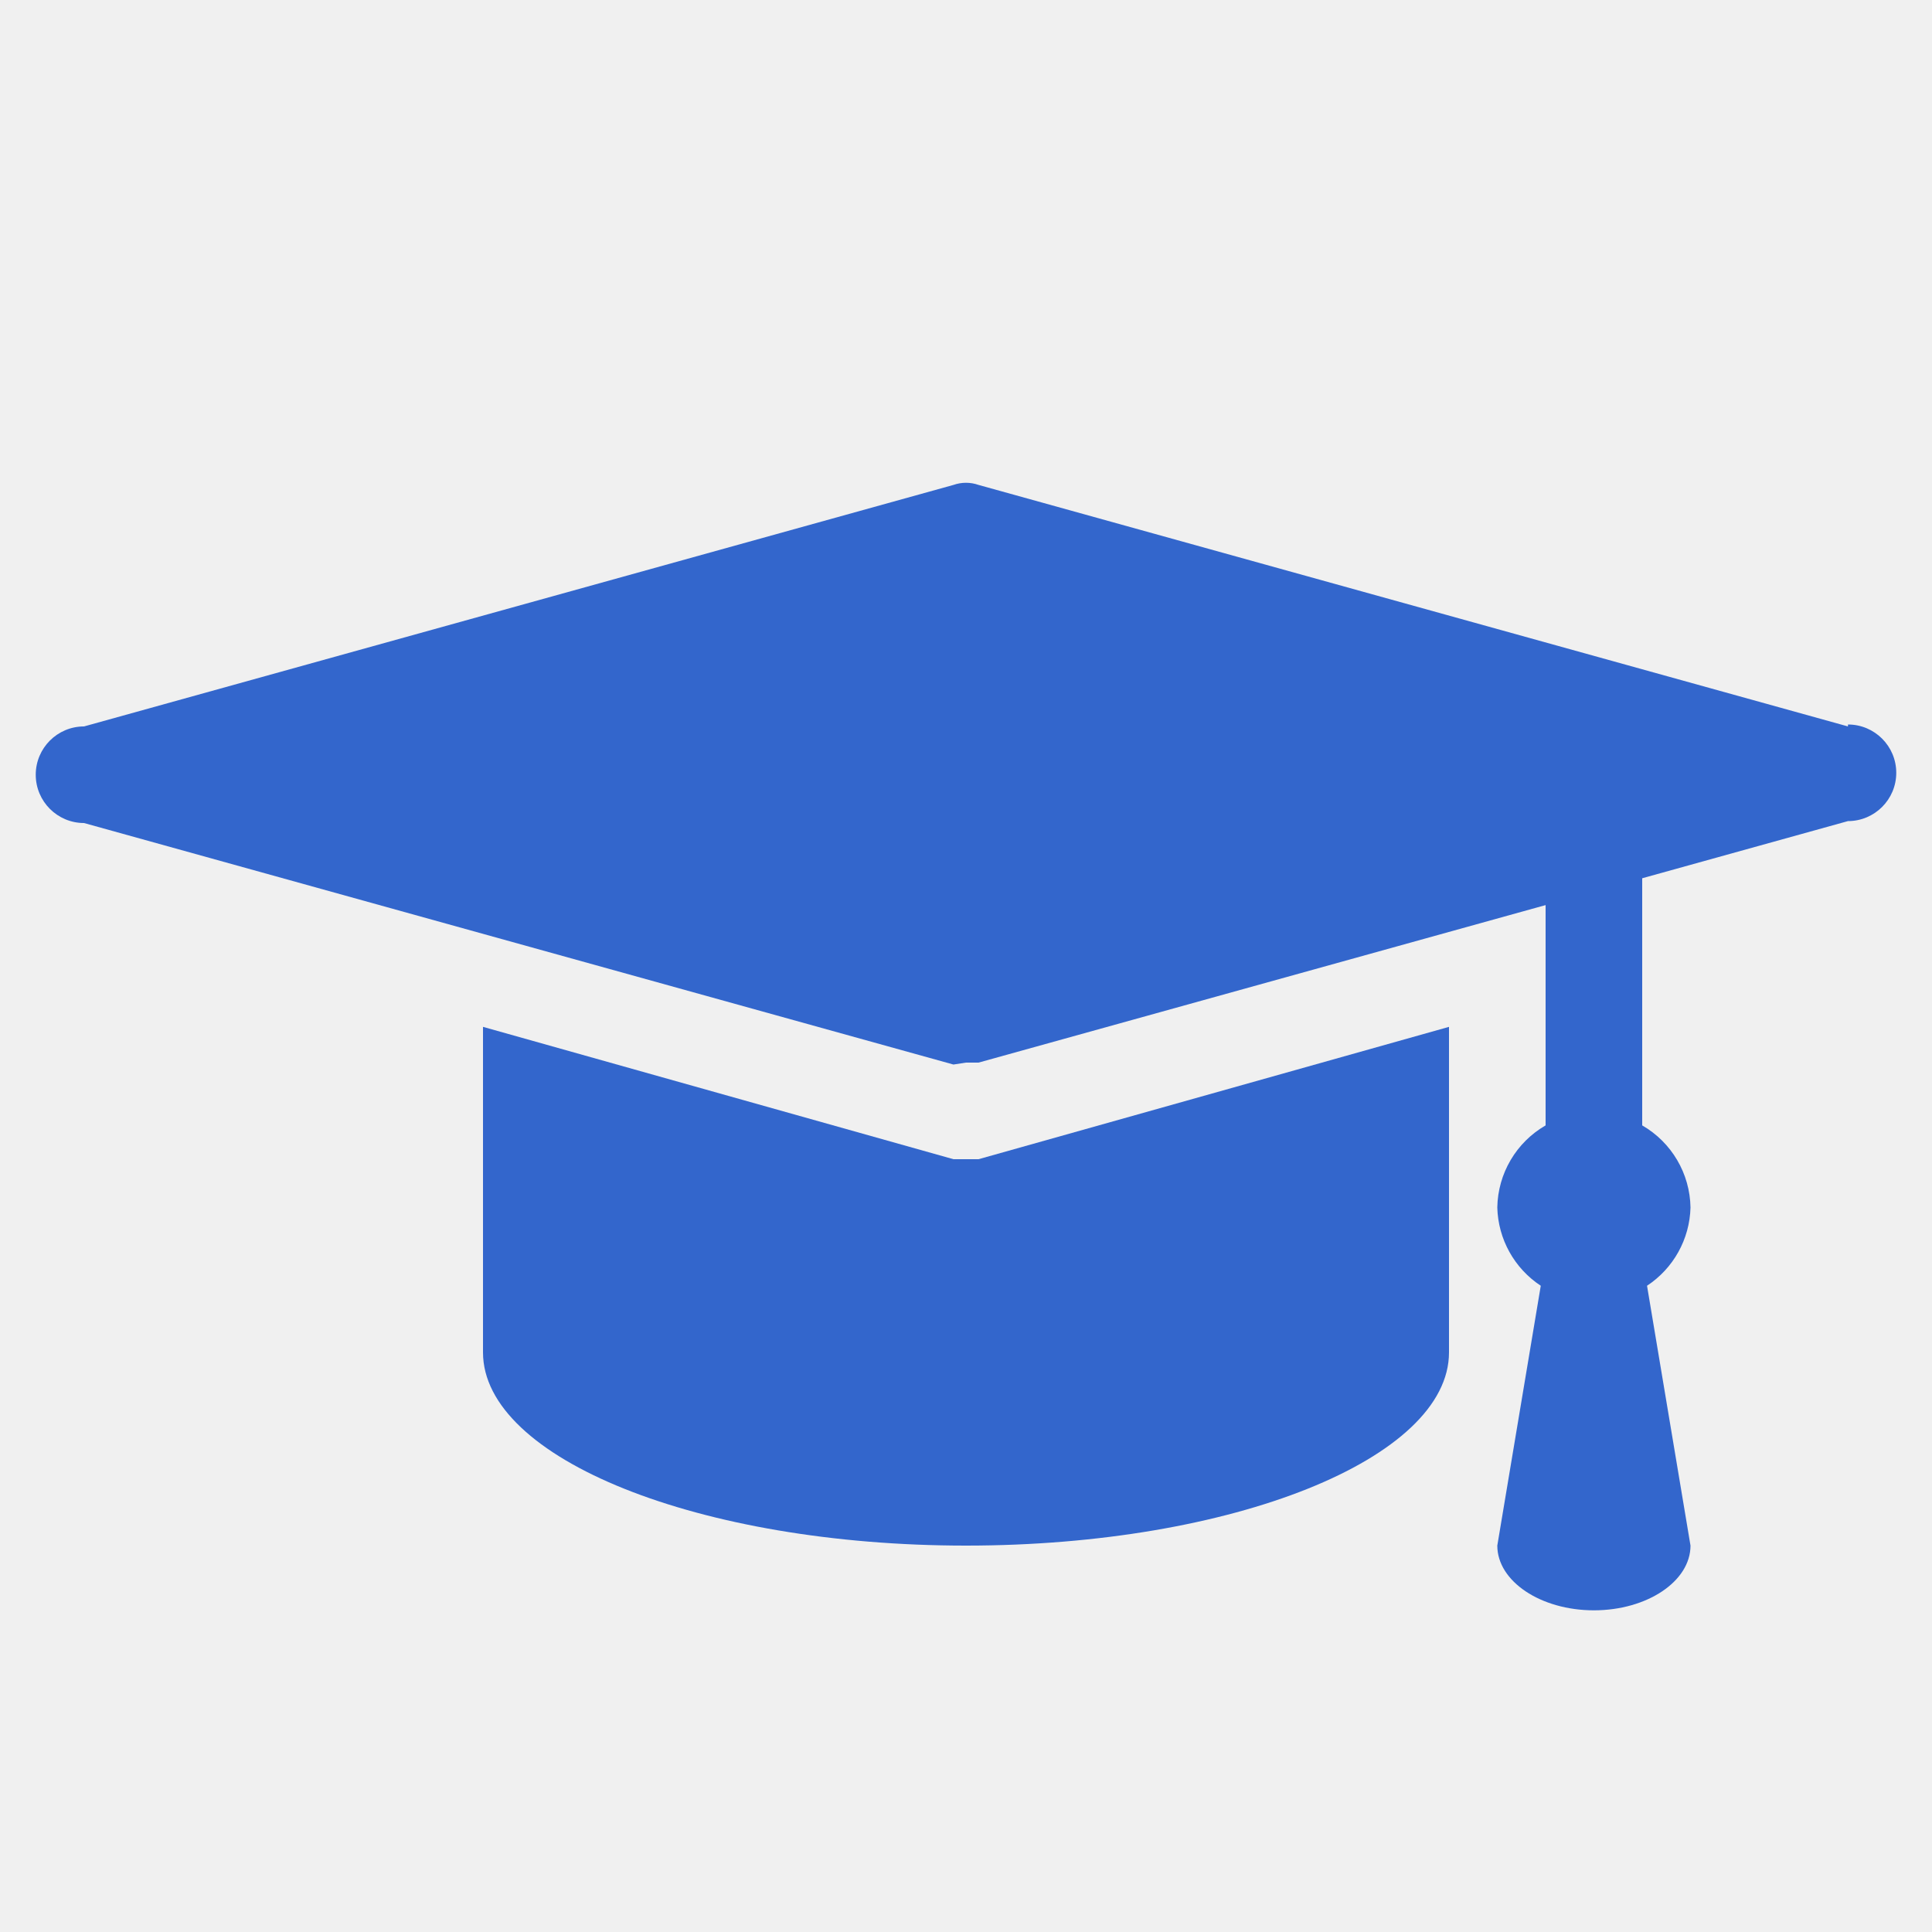
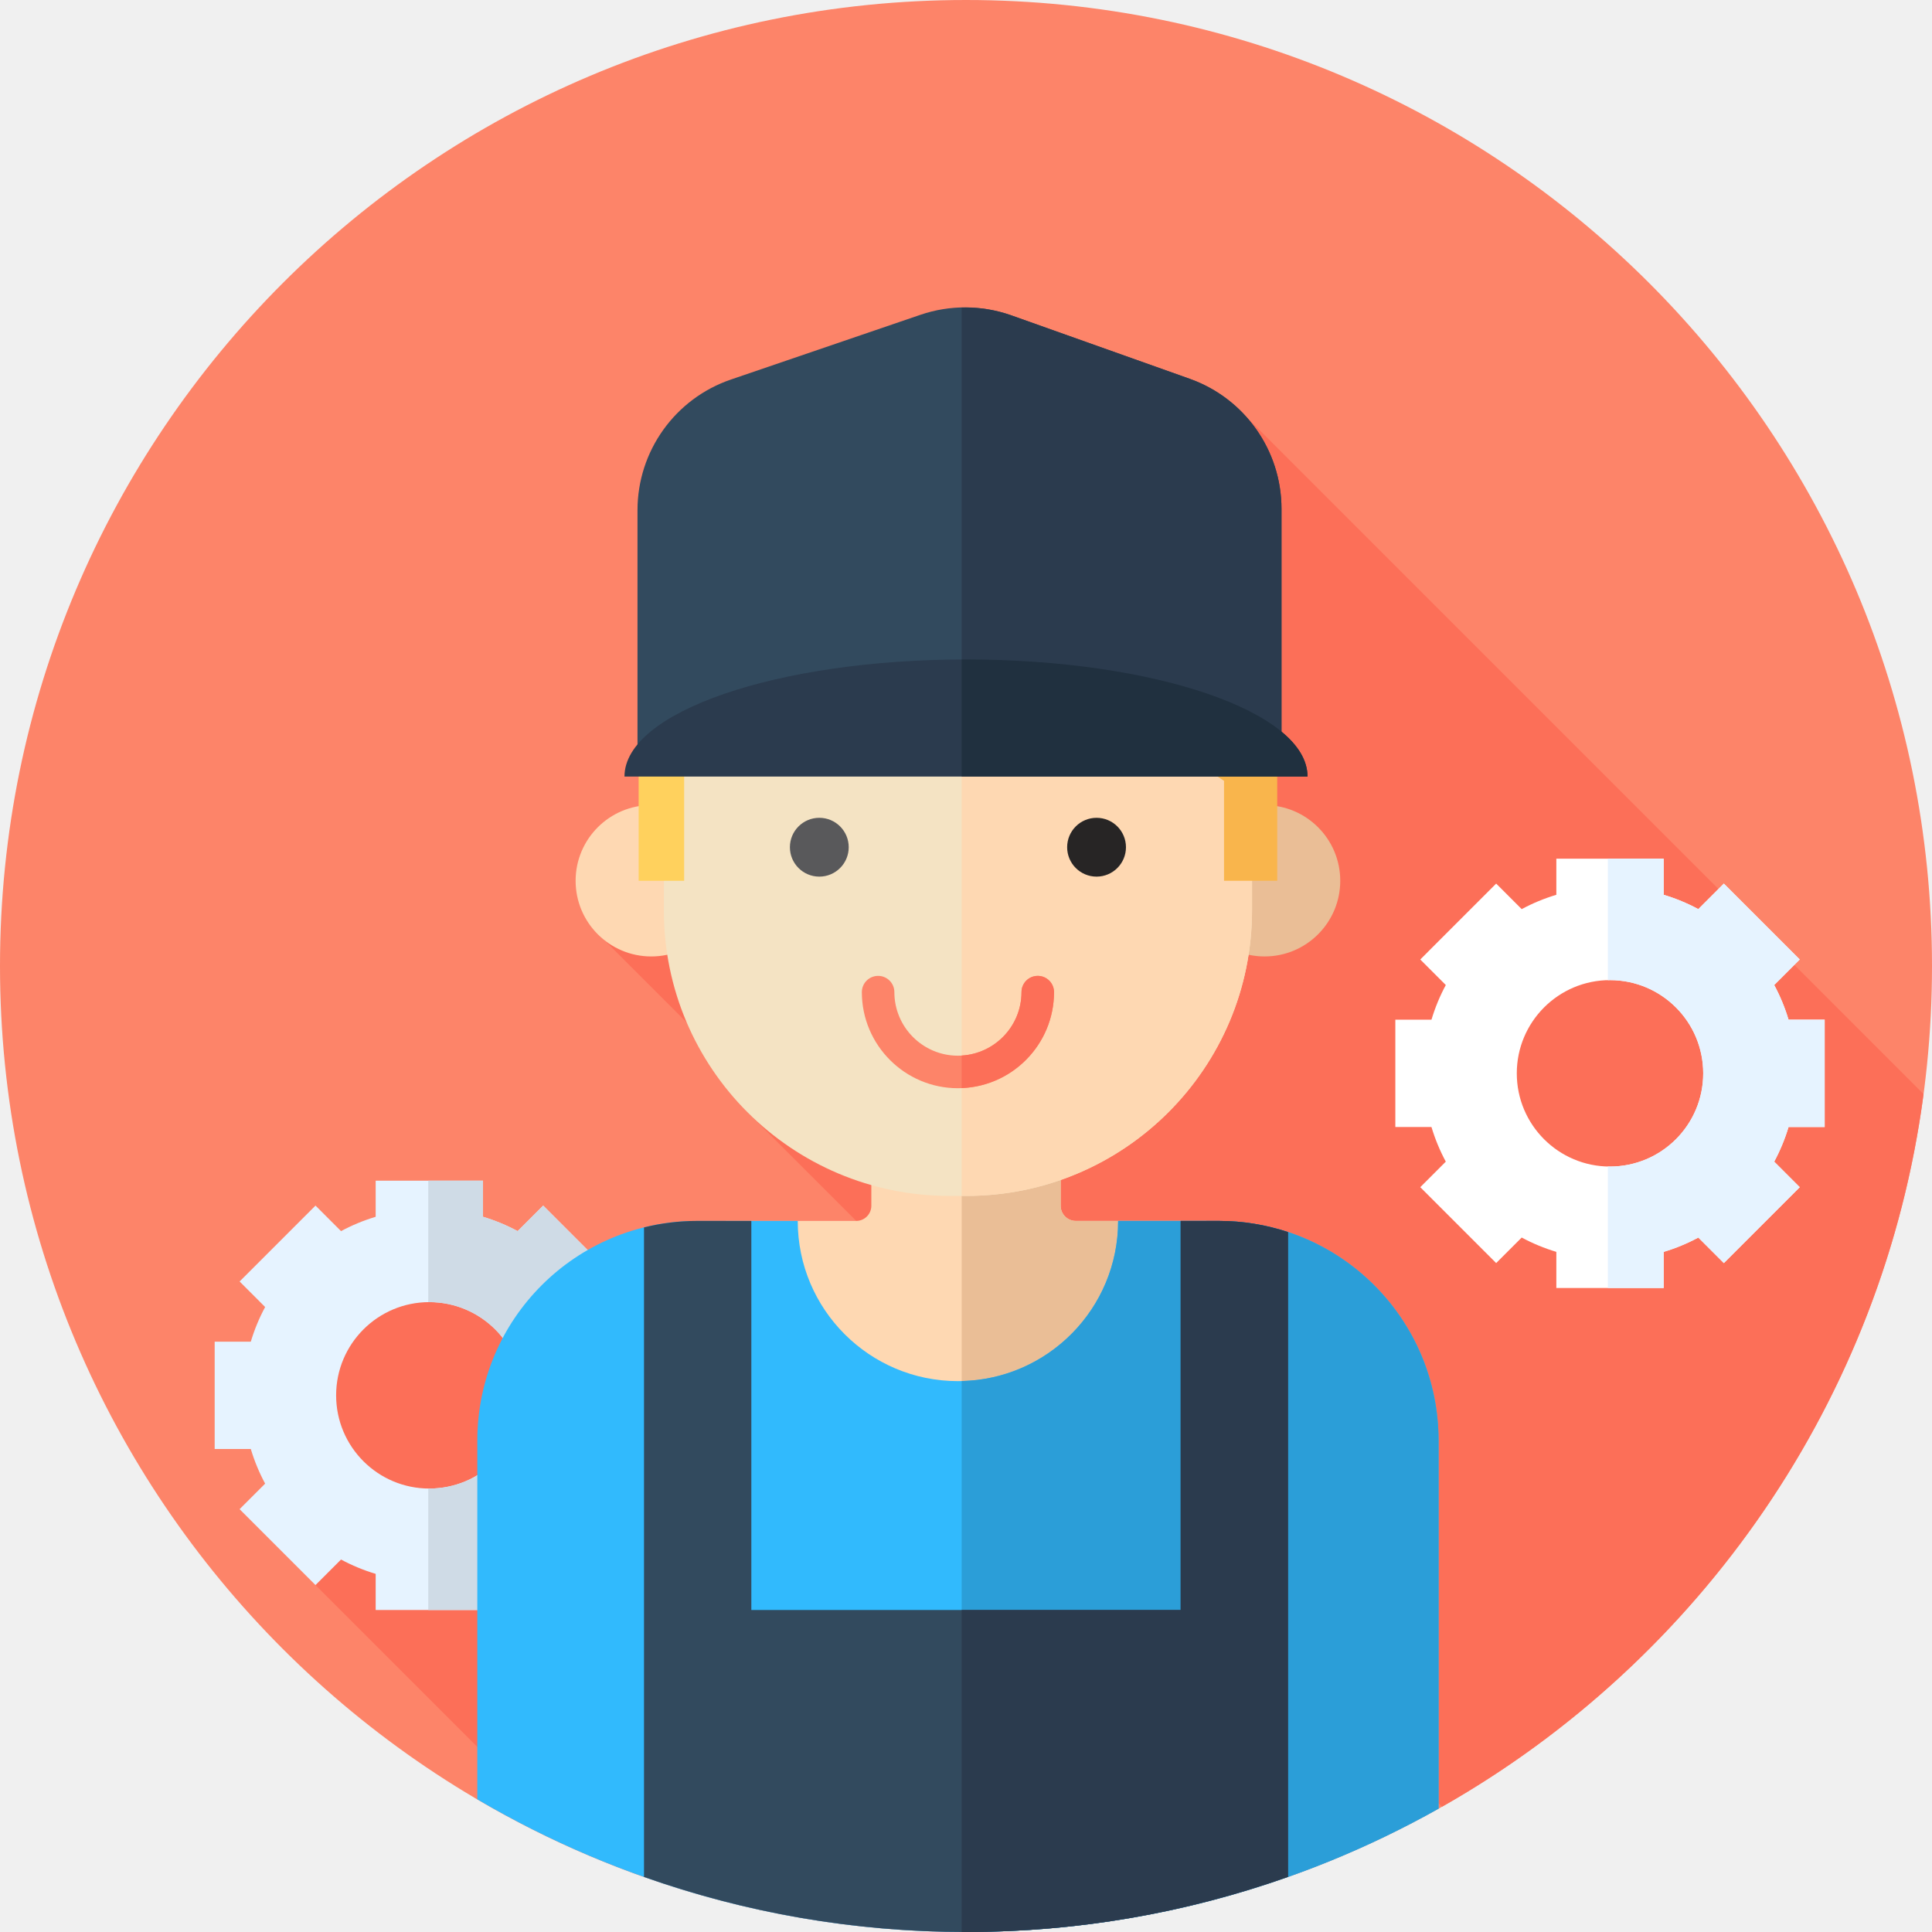
- <svg xmlns="http://www.w3.org/2000/svg" viewBox="2 2 20 20">
-   <path d="M12.13,14,12,14l-.13,0L7,12.63V16c0,1.1,2.24,2,5,2s5-.9,5-2V12.63Z" fill="#36c" />
-   <path d="M21.13,9.52l-9-2.5a.39.39,0,0,0-.26,0l-9,2.5a.5.5,0,0,0,0,1l9,2.5L12,13l.13,0,9-2.5a.5.5,0,0,0,0-1Z" fill="#36c" />
-   <path d="M19.5,14.5a1,1,0,0,0-.5-.85V10H18v3.65a1,1,0,0,0-.5.85,1,1,0,0,0,.45.81L17.5,18c0,.37.45.67,1,.67s1-.3,1-.67l-.45-2.69A1,1,0,0,0,19.5,14.5Z" fill="#36c" />
+ <svg xmlns="http://www.w3.org/2000/svg" height="800px" width="800px" version="1.1" id="Layer_1" viewBox="0 0 512 512" xml:space="preserve">
+   <circle style="fill:#FD8469;" cx="256" cy="256" r="256" />
+   <g>
+     <polygon style="fill:#FC6F58;" points="83.609,420.061 145.229,481.682 171.168,349.953 115.791,333.145 76.572,355.643    83.037,410.29  " />
+     <path style="fill:#FC6F58;" d="M509.757,289.935L327.346,107.523L203.869,218.233l-46.98,27.631l44.718,44.718l-3.993,3.681   l184.537,184.535C450.343,440.101,499.019,371.01,509.757,289.935z" />
+   </g>
+   <path style="fill:#E6F3FF;" d="M161.094,384h9.573v-28.444h-9.573c-0.964-3.208-2.238-6.282-3.799-9.18l6.768-6.768l-20.113-20.113  l-6.768,6.768c-2.898-1.562-5.972-2.838-9.18-3.799v-9.575H99.557v9.573c-3.208,0.964-6.282,2.238-9.18,3.799l-6.768-6.768  l-20.113,20.113l6.768,6.768c-1.562,2.898-2.836,5.972-3.799,9.18h-9.573v28.444h9.573c0.964,3.208,2.238,6.282,3.799,9.18  l-6.768,6.768l20.113,20.115l6.768-6.768c2.898,1.562,5.972,2.836,9.18,3.799v9.573h28.444v-9.573  c3.208-0.964,6.282-2.238,9.18-3.799l6.768,6.768l20.113-20.113l-6.768-6.768C158.856,390.282,160.132,387.208,161.094,384z   M113.779,394.48c-13.643,0-24.702-11.059-24.702-24.702c0-13.643,11.059-24.702,24.702-24.702s24.702,11.059,24.702,24.702  C138.48,383.421,127.421,394.48,113.779,394.48z" />
+   <path style="fill:#CFDBE6;" d="M161.094,384h9.573v-28.444h-9.573c-0.964-3.208-2.238-6.282-3.799-9.18l6.768-6.768l-20.113-20.113  l-6.768,6.768c-2.898-1.562-5.972-2.836-9.18-3.799v-9.575h-14.508v32.201c0.097-0.002,0.19-0.014,0.286-0.014  c13.643,0,24.702,11.059,24.702,24.702c0,13.643-11.059,24.702-24.702,24.702c-0.097,0-0.19-0.014-0.286-0.014v32.201h14.508v-9.573  c3.208-0.964,6.282-2.238,9.18-3.799l6.768,6.768l20.113-20.113l-6.768-6.768C158.856,390.282,160.132,387.208,161.094,384z" />
+   <path style="fill:#FED8B2;" d="M281.09,319.538v-27.822h-50.176v27.822c0,2.22-1.8,4.02-4.02,4.02h-34.576v96.011h127.371v-96.011  h-34.576C282.889,323.558,281.09,321.758,281.09,319.538z" />
+   <path style="fill:#EABE96;" d="M319.686,323.558H285.11c-2.22,0-4.02-1.8-4.02-4.02v-27.822h-26.236v127.853h64.834v-96.011H319.686  z" />
+   <circle style="fill:#FED8B2;" cx="172.597" cy="233.417" r="20.052" />
+   <circle style="fill:#EABE96;" cx="335.127" cy="233.417" r="20.052" />
+   <path style="fill:#F4E3C3;" d="M256.122,316.926h-4.518c-41.796,0-75.678-33.882-75.678-75.678v-69.096  c0-41.796,33.882-75.678,75.678-75.678h4.518c41.796,0,75.678,33.882,75.678,75.678v69.096  C331.8,283.045,297.918,316.926,256.122,316.926z" />
+   <path style="fill:#FED8B2;" d="M256.122,96.475h-1.271v220.451h1.271c41.796,0,75.678-33.882,75.678-75.678v-69.096  C331.8,130.357,297.918,96.475,256.122,96.475z" />
+   <path style="fill:#FFD15D;" d="M251.409,87.028c-45.378,0-82.165,36.786-82.165,82.165v6.354v57.877h12.062v-33.942  c-0.003,0-0.005,0-0.007,0c25.122-2.551,49.957-6.737,73.264-14.208V87.028H251.409z" />
+   <path style="fill:#F9B54C;" d="M323.593,122.049c-14.862-21.171-39.445-35.023-67.277-35.023h-1.751v98.244  c10.652-3.415,20.985-7.514,30.88-12.462c11.352,13.036,24.462,24.678,38.934,34.121v26.491h14.102v-43.268v-20.963  C338.48,151.645,332.964,135.397,323.593,122.049z" />
+   <circle style="fill:#59595B;" cx="217.126" cy="224.521" r="7.794" />
+   <circle style="fill:#272525;" cx="290.599" cy="224.521" r="7.794" />
+   <path style="fill:#FD8469;" d="M253.862,288.39c-14.043,0-25.464-11.423-25.464-25.464c0-2.381,1.929-4.31,4.31-4.31  s4.31,1.929,4.31,4.31c0,9.288,7.558,16.844,16.844,16.844c9.287,0,16.844-7.558,16.844-16.844c0-2.381,1.929-4.31,4.31-4.31  s4.31,1.929,4.31,4.31C279.328,276.968,267.905,288.39,253.862,288.39z" />
+   <path style="fill:#FC6F58;" d="M279.328,262.927c0-2.381-1.929-4.31-4.31-4.31s-4.31,1.929-4.31,4.31  c0,8.954-7.028,16.279-15.856,16.794v8.62C268.435,287.815,279.328,276.633,279.328,262.927z" />
+   <path style="fill:#324A5E;" d="M339.609,198.249H168.943v-63.05c0-15.646,9.95-29.56,24.757-34.618l50.233-17.158  c7.814-2.669,16.303-2.617,24.083,0.152l47.271,16.813c14.583,5.184,24.323,18.987,24.323,34.464V198.249z" />
+   <g>
+     <path style="fill:#2B3B4E;" d="M339.609,134.853c0-15.477-9.74-29.281-24.323-34.466l-47.271-16.813   c-4.251-1.512-8.714-2.184-13.164-2.074v116.75h84.758V134.853z" />
+     <path style="fill:#2B3B4E;" d="M165.495,205.791c0-17.137,40.52-31.03,90.505-31.03s90.505,13.893,90.505,31.03H165.495z" />
+   </g>
+   <path style="fill:#20303F;" d="M256,174.761c-0.384,0-0.764,0.009-1.148,0.01v31.02h91.653  C346.505,188.654,305.985,174.761,256,174.761z" />
+   <path style="fill:#31BAFD;" d="M323.017,323.558H296.32c0,23.449-19.01,42.456-42.456,42.456s-42.456-19.01-42.456-42.456h-26.696  c-32.153,0-58.218,26.065-58.218,58.218v95.075C164.486,499.181,208.743,512,256,512c45.496,0,88.211-11.883,125.235-32.692v-97.532  C381.235,349.624,355.169,323.558,323.017,323.558z" />
+   <path style="fill:#2B9ED8;" d="M323.017,323.558H296.32c0,23.116-18.479,41.905-41.469,42.432v145.991  c0.384,0.002,0.764,0.019,1.148,0.019c45.496,0,88.211-11.883,125.235-32.692v-97.532  C381.235,349.624,355.169,323.558,323.017,323.558z" />
+   <path style="fill:#324A5E;" d="M199.113,323.558H184.71c-4.842,0-9.544,0.602-14.041,1.715v172.13  C197.36,506.845,226.075,512,256.002,512c29.929,0,58.64-5.172,85.333-14.615v-170.87c-5.761-1.908-11.916-2.958-18.316-2.958  h-10.128v103.11H199.113V323.558L199.113,323.558z" />
+   <path style="fill:#2B3B4E;" d="M323.017,323.558h-10.128v103.109h-58.037v85.321C255.235,511.99,255.616,512,256,512  c29.929,0,58.64-5.172,85.333-14.615v-170.87C335.572,324.606,329.419,323.558,323.017,323.558z" />
+   <path style="fill:#FFFFFF;" d="M473.983,298.667h9.573v-28.444h-9.573c-0.964-3.208-2.238-6.282-3.799-9.18l6.768-6.768  l-20.113-20.113l-6.768,6.768c-2.898-1.562-5.972-2.838-9.18-3.799v-9.575h-28.444v9.573c-3.208,0.964-6.282,2.238-9.18,3.799  l-6.768-6.766l-20.113,20.113l6.768,6.768c-1.562,2.898-2.836,5.972-3.799,9.18h-9.576v28.444h9.573  c0.964,3.208,2.238,6.282,3.799,9.18l-6.768,6.768l20.116,20.113l6.768-6.768c2.898,1.562,5.972,2.836,9.18,3.799v9.575h28.444  v-9.573c3.208-0.964,6.282-2.238,9.18-3.799l6.768,6.768l20.113-20.113l-6.768-6.768  C471.745,304.949,473.019,301.875,473.983,298.667z M426.667,309.146c-13.643,0-24.702-11.059-24.702-24.702  c0-13.643,11.059-24.702,24.702-24.702s24.702,11.059,24.702,24.702C451.369,298.087,440.31,309.146,426.667,309.146z" />
+   <path style="fill:#E6F3FF;" d="M473.983,298.667h9.573v-28.444h-9.573c-0.964-3.208-2.238-6.282-3.799-9.18l6.768-6.768  l-20.113-20.113l-6.768,6.768c-2.898-1.562-5.972-2.836-9.18-3.799v-9.575h-14.796v32.216c0.193-0.005,0.381-0.029,0.574-0.029  c13.643,0,24.702,11.059,24.702,24.702c0,13.643-11.059,24.702-24.702,24.702c-0.193,0-0.381-0.024-0.574-0.029v32.216h14.796  v-9.573c3.208-0.964,6.282-2.238,9.18-3.799l6.768,6.768l20.113-20.113l-6.768-6.768  C471.745,304.949,473.021,301.875,473.983,298.667z" />
</svg>
